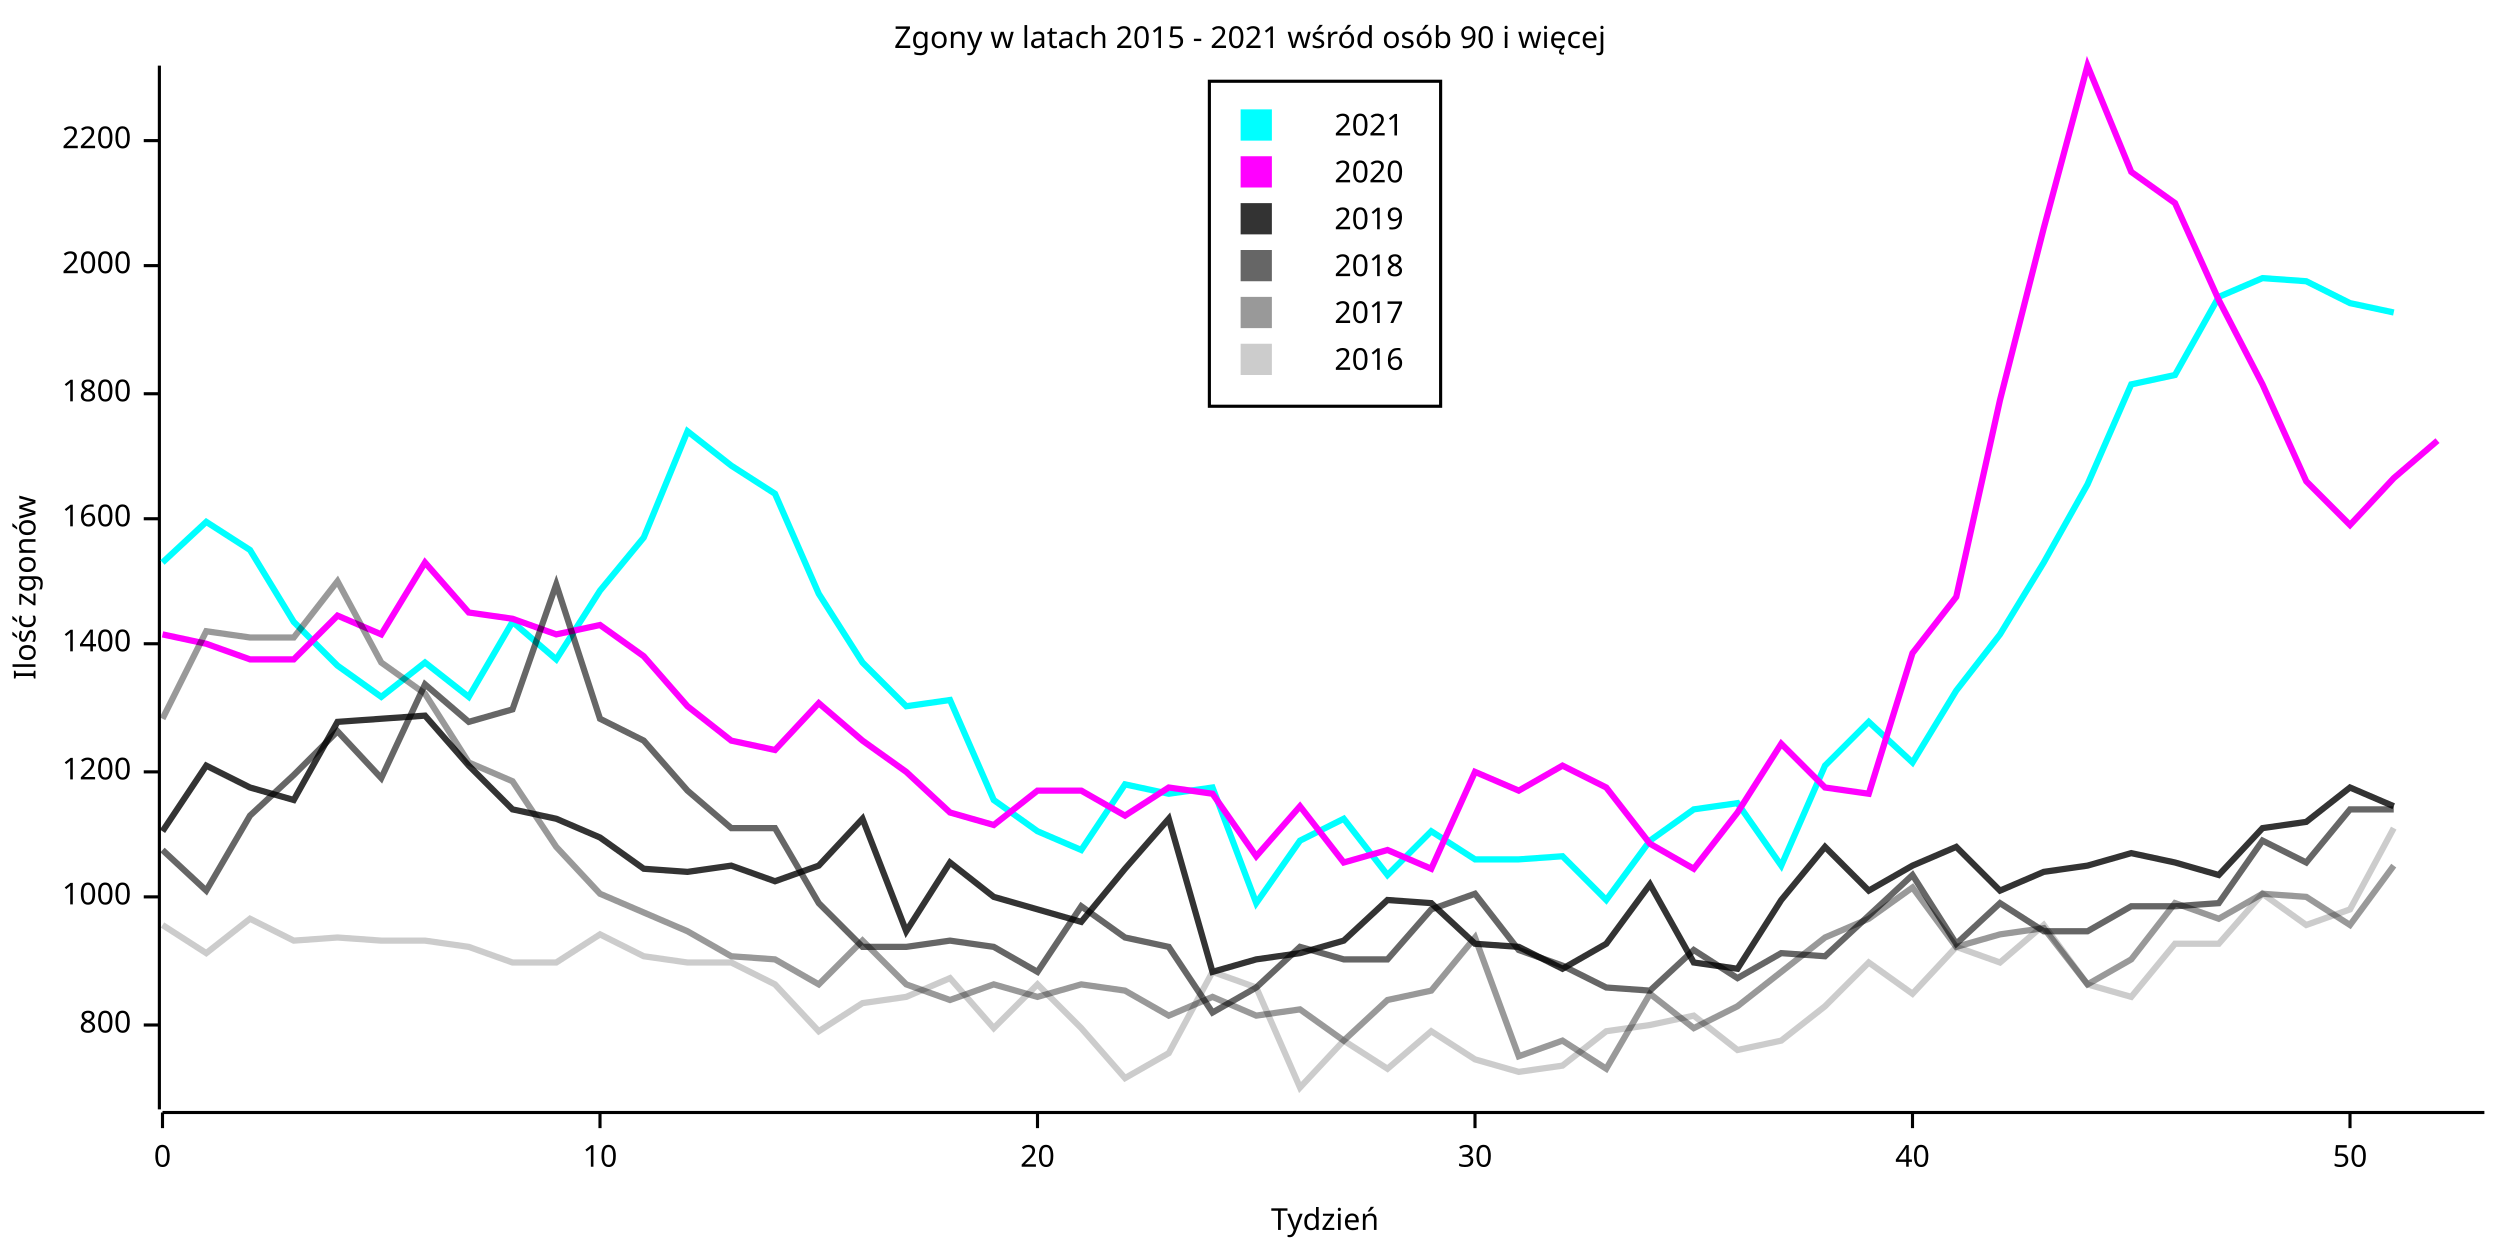
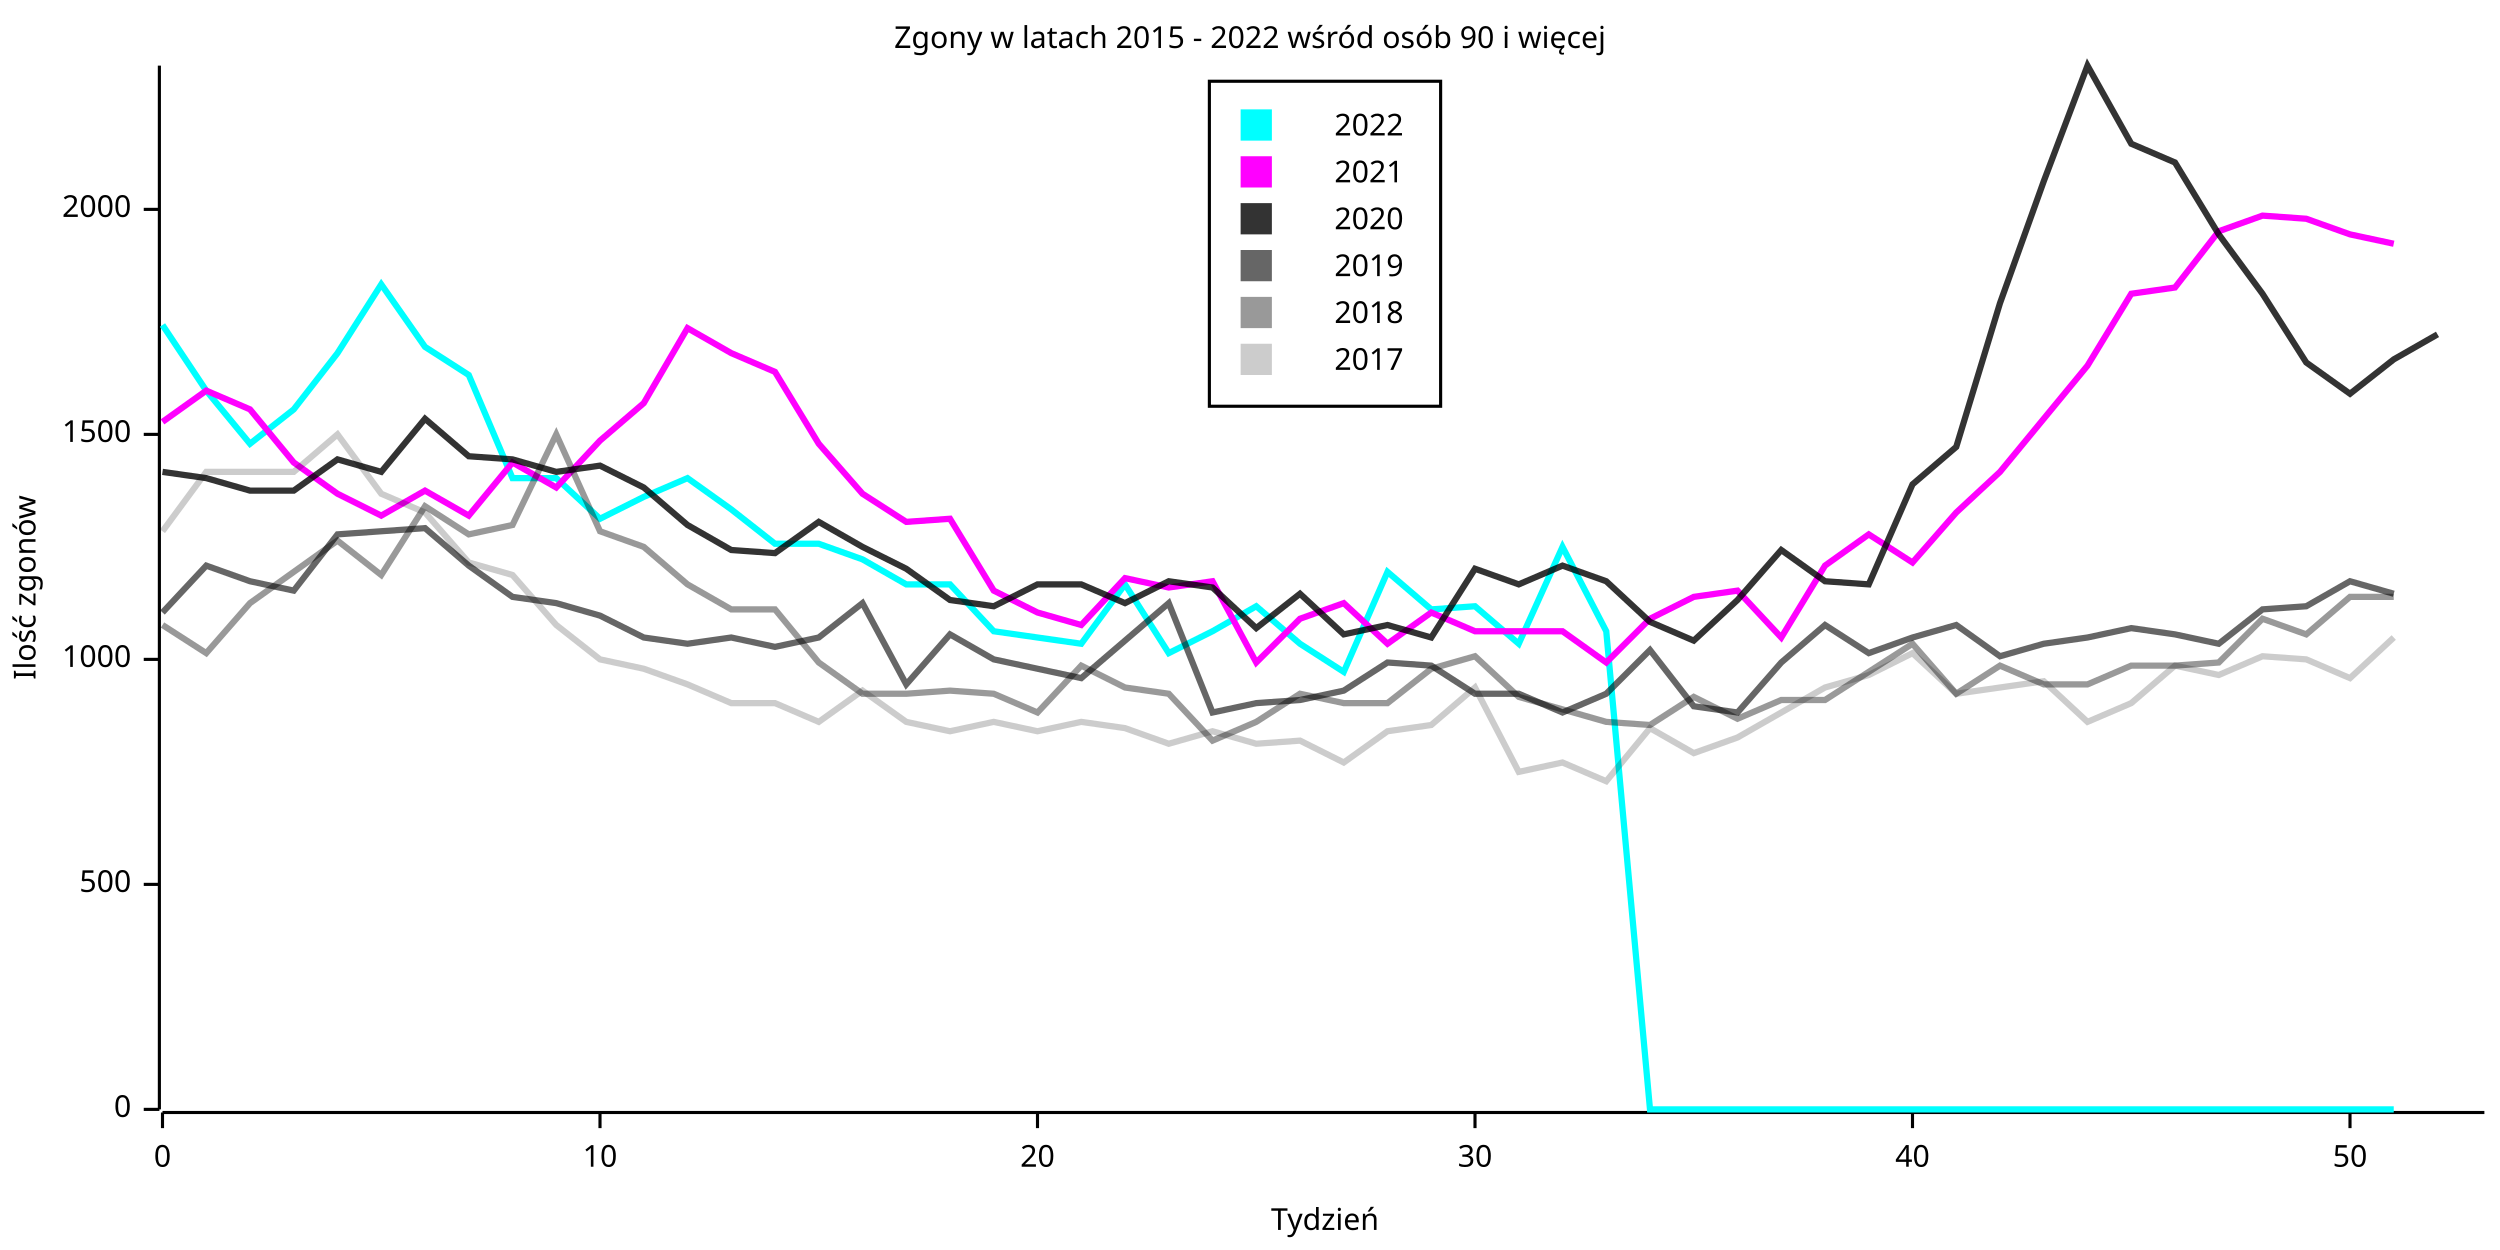
<svg xmlns="http://www.w3.org/2000/svg" width="800" height="400" viewBox="0 0 800 400">
  <rect x="0" y="0" width="800" height="400" opacity="1" fill="#FFFFFF" stroke="none" />
  <text x="400" y="8" dy="0.76em" text-anchor="middle" font-family="sans-serif" font-size="9.677" opacity="1" fill="#000000">
- Zgony w latach 2015 - 2021 wśród osób 90 i więcej
+ Zgony w latach 2015 - 2022 wśród osób 90 i więcej
</text>
  <text x="4" y="188" dy="0.76em" text-anchor="middle" font-family="sans-serif" font-size="9.677" opacity="1" fill="#000000" transform="rotate(270, 4, 188)">
Ilość zgonów
</text>
  <text x="424" y="396" dy="-0.5ex" text-anchor="middle" font-family="sans-serif" font-size="9.677" opacity="1" fill="#000000">
Tydzień
</text>
  <polyline fill="none" opacity="1" stroke="#000000" stroke-width="1" points="51,21 51,355 " />
-   <text x="42" y="328" dy="0.5ex" text-anchor="end" font-family="sans-serif" font-size="9.677" opacity="1" fill="#000000">
- 800
+   <text x="42" y="355" dy="0.5ex" text-anchor="end" font-family="sans-serif" font-size="9.677" opacity="1" fill="#000000">
+ 0
</text>
-   <polyline fill="none" opacity="1" stroke="#000000" stroke-width="1" points="46,328 51,328 " />
-   <text x="42" y="287" dy="0.5ex" text-anchor="end" font-family="sans-serif" font-size="9.677" opacity="1" fill="#000000">
+   <polyline fill="none" opacity="1" stroke="#000000" stroke-width="1" points="46,355 51,355 " />
+   <text x="42" y="283" dy="0.5ex" text-anchor="end" font-family="sans-serif" font-size="9.677" opacity="1" fill="#000000">
+ 500
+ </text>
+   <polyline fill="none" opacity="1" stroke="#000000" stroke-width="1" points="46,283 51,283 " />
+   <text x="42" y="211" dy="0.5ex" text-anchor="end" font-family="sans-serif" font-size="9.677" opacity="1" fill="#000000">
1000
</text>
-   <polyline fill="none" opacity="1" stroke="#000000" stroke-width="1" points="46,287 51,287 " />
-   <text x="42" y="247" dy="0.5ex" text-anchor="end" font-family="sans-serif" font-size="9.677" opacity="1" fill="#000000">
- 1200
+   <polyline fill="none" opacity="1" stroke="#000000" stroke-width="1" points="46,211 51,211 " />
+   <text x="42" y="139" dy="0.5ex" text-anchor="end" font-family="sans-serif" font-size="9.677" opacity="1" fill="#000000">
+ 1500
</text>
-   <polyline fill="none" opacity="1" stroke="#000000" stroke-width="1" points="46,247 51,247 " />
-   <text x="42" y="206" dy="0.5ex" text-anchor="end" font-family="sans-serif" font-size="9.677" opacity="1" fill="#000000">
- 1400
- </text>
-   <polyline fill="none" opacity="1" stroke="#000000" stroke-width="1" points="46,206 51,206 " />
-   <text x="42" y="166" dy="0.5ex" text-anchor="end" font-family="sans-serif" font-size="9.677" opacity="1" fill="#000000">
- 1600
- </text>
-   <polyline fill="none" opacity="1" stroke="#000000" stroke-width="1" points="46,166 51,166 " />
-   <text x="42" y="126" dy="0.5ex" text-anchor="end" font-family="sans-serif" font-size="9.677" opacity="1" fill="#000000">
- 1800
- </text>
-   <polyline fill="none" opacity="1" stroke="#000000" stroke-width="1" points="46,126 51,126 " />
-   <text x="42" y="85" dy="0.5ex" text-anchor="end" font-family="sans-serif" font-size="9.677" opacity="1" fill="#000000">
+   <polyline fill="none" opacity="1" stroke="#000000" stroke-width="1" points="46,139 51,139 " />
+   <text x="42" y="67" dy="0.5ex" text-anchor="end" font-family="sans-serif" font-size="9.677" opacity="1" fill="#000000">
2000
</text>
-   <polyline fill="none" opacity="1" stroke="#000000" stroke-width="1" points="46,85 51,85 " />
-   <text x="42" y="45" dy="0.5ex" text-anchor="end" font-family="sans-serif" font-size="9.677" opacity="1" fill="#000000">
- 2200
- </text>
-   <polyline fill="none" opacity="1" stroke="#000000" stroke-width="1" points="46,45 51,45 " />
+   <polyline fill="none" opacity="1" stroke="#000000" stroke-width="1" points="46,67 51,67 " />
  <polyline fill="none" opacity="1" stroke="#000000" stroke-width="1" points="52,356 795,356 " />
  <text x="52" y="366" dy="0.76em" text-anchor="middle" font-family="sans-serif" font-size="9.677" opacity="1" fill="#000000">
0
</text>
  <polyline fill="none" opacity="1" stroke="#000000" stroke-width="1" points="52,356 52,361 " />
  <text x="192" y="366" dy="0.76em" text-anchor="middle" font-family="sans-serif" font-size="9.677" opacity="1" fill="#000000">
10
</text>
  <polyline fill="none" opacity="1" stroke="#000000" stroke-width="1" points="192,356 192,361 " />
  <text x="332" y="366" dy="0.76em" text-anchor="middle" font-family="sans-serif" font-size="9.677" opacity="1" fill="#000000">
20
</text>
  <polyline fill="none" opacity="1" stroke="#000000" stroke-width="1" points="332,356 332,361 " />
  <text x="472" y="366" dy="0.76em" text-anchor="middle" font-family="sans-serif" font-size="9.677" opacity="1" fill="#000000">
30
</text>
  <polyline fill="none" opacity="1" stroke="#000000" stroke-width="1" points="472,356 472,361 " />
  <text x="612" y="366" dy="0.76em" text-anchor="middle" font-family="sans-serif" font-size="9.677" opacity="1" fill="#000000">
40
</text>
  <polyline fill="none" opacity="1" stroke="#000000" stroke-width="1" points="612,356 612,361 " />
  <text x="752" y="366" dy="0.76em" text-anchor="middle" font-family="sans-serif" font-size="9.677" opacity="1" fill="#000000">
50
</text>
  <polyline fill="none" opacity="1" stroke="#000000" stroke-width="1" points="752,356 752,361 " />
-   <polyline fill="none" opacity="1" stroke="#00FFFF" stroke-width="2" points="52,180 66,167 80,176 94,199 108,213 122,223 136,212 150,223 164,199 178,211 192,189 206,172 220,138 234,149 248,158 262,190 276,212 290,226 304,224 318,256 332,266 346,272 360,251 374,254 388,252 402,289 416,269 430,262 444,280 458,266 472,275 486,275 500,274 514,288 528,269 542,259 556,257 570,277 584,245 598,231 612,244 626,221 640,203 654,180 668,155 682,123 696,120 710,95 724,89 738,90 752,97 766,100 " />
-   <polyline fill="none" opacity="1" stroke="#FF00FF" stroke-width="2" points="52,203 66,206 80,211 94,211 108,197 122,203 136,180 150,196 164,198 178,203 192,200 206,210 220,226 234,237 248,240 262,225 276,237 290,247 304,260 318,264 332,253 346,253 360,261 374,252 388,254 402,274 416,258 430,276 444,272 458,278 472,247 486,253 500,245 514,252 528,270 542,278 556,260 570,238 584,252 598,254 612,209 626,191 640,128 654,73 668,21 682,55 696,65 710,96 724,123 738,154 752,168 766,153 780,141 " />
-   <polyline fill="none" opacity="0.8" stroke="#000000" stroke-width="2" points="52,266 66,245 80,252 94,256 108,231 122,230 136,229 150,245 164,259 178,262 192,268 206,278 220,279 234,277 248,282 262,277 276,262 290,298 304,276 318,287 332,291 346,295 360,278 374,262 388,311 402,307 416,305 430,301 444,288 458,289 472,302 486,303 500,310 514,302 528,283 542,308 556,310 570,288 584,271 598,285 612,277 626,271 640,285 654,279 668,277 682,273 696,276 710,280 724,265 738,263 752,252 766,258 " />
-   <polyline fill="none" opacity="0.6" stroke="#000000" stroke-width="2" points="52,272 66,285 80,261 94,248 108,234 122,249 136,219 150,231 164,227 178,187 192,230 206,237 220,253 234,265 248,265 262,289 276,303 290,303 304,301 318,303 332,311 346,290 360,300 374,303 388,324 402,316 416,303 430,307 444,307 458,291 472,286 486,304 500,309 514,316 528,317 542,304 556,313 570,305 584,306 598,293 612,280 626,302 640,289 654,298 668,298 682,290 696,290 710,289 724,269 738,276 752,259 766,259 " />
-   <polyline fill="none" opacity="0.4" stroke="#000000" stroke-width="2" points="52,230 66,202 80,204 94,204 108,186 122,212 136,222 150,244 164,250 178,271 192,286 206,292 220,298 234,306 248,307 262,315 276,301 290,315 304,320 318,315 332,319 346,315 360,317 374,325 388,319 402,325 416,323 430,333 444,320 458,317 472,300 486,338 500,333 514,342 528,318 542,329 556,322 570,311 584,300 598,294 612,284 626,303 640,299 654,297 668,315 682,307 696,289 710,294 724,286 738,287 752,296 766,277 " />
-   <polyline fill="none" opacity="0.2" stroke="#000000" stroke-width="2" points="52,296 66,305 80,294 94,301 108,300 122,301 136,301 150,303 164,308 178,308 192,299 206,306 220,308 234,308 248,315 262,330 276,321 290,319 304,313 318,329 332,315 346,329 360,345 374,337 388,311 402,316 416,348 430,333 444,342 458,330 472,339 486,343 500,341 514,330 528,328 542,325 556,336 570,333 584,322 598,308 612,318 626,303 640,308 654,296 668,315 682,319 696,302 710,302 724,286 738,296 752,291 766,265 " />
+   <polyline fill="none" opacity="1" stroke="#00FFFF" stroke-width="2" points="52,104 66,125 80,142 94,131 108,113 122,91 136,111 150,120 164,153 178,153 192,166 206,159 220,153 234,163 248,174 262,174 276,179 290,187 304,187 318,202 332,204 346,206 360,187 374,209 388,202 402,194 416,206 430,215 444,183 458,195 472,194 486,206 500,175 514,202 528,355 542,355 556,355 570,355 584,355 598,355 612,355 626,355 640,355 654,355 668,355 682,355 696,355 710,355 724,355 738,355 752,355 766,355 " />
+   <polyline fill="none" opacity="1" stroke="#FF00FF" stroke-width="2" points="52,135 66,125 80,131 94,148 108,158 122,165 136,157 150,165 164,148 178,156 192,141 206,129 220,105 234,113 248,119 262,142 276,158 290,167 304,166 318,189 332,196 346,200 360,185 374,188 388,186 402,212 416,198 430,193 444,206 458,196 472,202 486,202 500,202 514,212 528,198 542,191 556,189 570,204 584,181 598,171 612,180 626,164 640,151 654,134 668,117 682,94 696,92 710,74 724,69 738,70 752,75 766,78 " />
+   <polyline fill="none" opacity="0.8" stroke="#000000" stroke-width="2" points="52,151 66,153 80,157 94,157 108,147 122,151 136,134 150,146 164,147 178,151 192,149 206,156 220,168 234,176 248,177 262,167 276,175 290,182 304,192 318,194 332,187 346,187 360,193 374,186 388,188 402,201 416,190 430,203 444,200 458,204 472,182 486,187 500,181 514,186 528,199 542,205 556,192 570,176 584,186 598,187 612,155 626,143 640,97 654,58 668,21 682,46 696,52 710,75 724,94 738,116 752,126 766,115 780,107 " />
+   <polyline fill="none" opacity="0.6" stroke="#000000" stroke-width="2" points="52,196 66,181 80,186 94,189 108,171 122,170 136,169 150,181 164,191 178,193 192,197 206,204 220,206 234,204 248,207 262,204 276,193 290,219 304,203 318,211 332,214 346,217 360,205 374,193 388,228 402,225 416,224 430,221 444,212 458,213 472,222 486,222 500,228 514,222 528,208 542,226 556,228 570,212 584,200 598,209 612,204 626,200 640,210 654,206 668,204 682,201 696,203 710,206 724,195 738,194 752,186 766,190 " />
+   <polyline fill="none" opacity="0.4" stroke="#000000" stroke-width="2" points="52,200 66,209 80,193 94,183 108,173 122,184 136,162 150,171 164,168 178,139 192,170 206,175 220,187 234,195 248,195 262,212 276,222 290,222 304,221 318,222 332,228 346,213 360,220 374,222 388,237 402,231 416,222 430,225 444,225 458,214 472,210 486,223 500,227 514,231 528,232 542,223 556,230 570,224 584,224 598,215 612,206 626,222 640,213 654,219 668,219 682,213 696,213 710,212 724,198 738,203 752,191 766,191 " />
+   <polyline fill="none" opacity="0.2" stroke="#000000" stroke-width="2" points="52,170 66,151 80,151 94,151 108,139 122,158 136,164 150,180 164,184 178,200 192,211 206,214 220,219 234,225 248,225 262,231 276,221 290,231 304,234 318,231 332,234 346,231 360,233 374,238 388,234 402,238 416,237 430,244 444,234 458,232 472,220 486,247 500,244 514,250 528,233 542,241 556,236 570,228 584,220 598,216 612,209 626,222 640,220 654,218 668,231 682,225 696,213 710,216 724,210 738,211 752,217 766,204 " />
  <rect x="387" y="26" width="74" height="104" opacity="1" fill="none" stroke="#000000" />
  <text x="427" y="36" dy="0.76em" text-anchor="start" font-family="sans-serif" font-size="9.677" opacity="1" fill="#000000">
+ 2022
+ </text>
+   <text x="427" y="51" dy="0.76em" text-anchor="start" font-family="sans-serif" font-size="9.677" opacity="1" fill="#000000">
2021
</text>
-   <text x="427" y="51" dy="0.76em" text-anchor="start" font-family="sans-serif" font-size="9.677" opacity="1" fill="#000000">
+   <text x="427" y="66" dy="0.76em" text-anchor="start" font-family="sans-serif" font-size="9.677" opacity="1" fill="#000000">
2020
</text>
-   <text x="427" y="66" dy="0.76em" text-anchor="start" font-family="sans-serif" font-size="9.677" opacity="1" fill="#000000">
+   <text x="427" y="81" dy="0.76em" text-anchor="start" font-family="sans-serif" font-size="9.677" opacity="1" fill="#000000">
2019
</text>
-   <text x="427" y="81" dy="0.76em" text-anchor="start" font-family="sans-serif" font-size="9.677" opacity="1" fill="#000000">
+   <text x="427" y="96" dy="0.76em" text-anchor="start" font-family="sans-serif" font-size="9.677" opacity="1" fill="#000000">
2018
</text>
-   <text x="427" y="96" dy="0.76em" text-anchor="start" font-family="sans-serif" font-size="9.677" opacity="1" fill="#000000">
+   <text x="427" y="111" dy="0.76em" text-anchor="start" font-family="sans-serif" font-size="9.677" opacity="1" fill="#000000">
2017
- </text>
-   <text x="427" y="111" dy="0.76em" text-anchor="start" font-family="sans-serif" font-size="9.677" opacity="1" fill="#000000">
- 2016
</text>
  <rect x="397" y="35" width="10" height="10" opacity="1" fill="#00FFFF" stroke="none" />
  <rect x="397" y="50" width="10" height="10" opacity="1" fill="#FF00FF" stroke="none" />
  <rect x="397" y="65" width="10" height="10" opacity="0.8" fill="#000000" stroke="none" />
  <rect x="397" y="80" width="10" height="10" opacity="0.6" fill="#000000" stroke="none" />
  <rect x="397" y="95" width="10" height="10" opacity="0.4" fill="#000000" stroke="none" />
  <rect x="397" y="110" width="10" height="10" opacity="0.2" fill="#000000" stroke="none" />
</svg>
